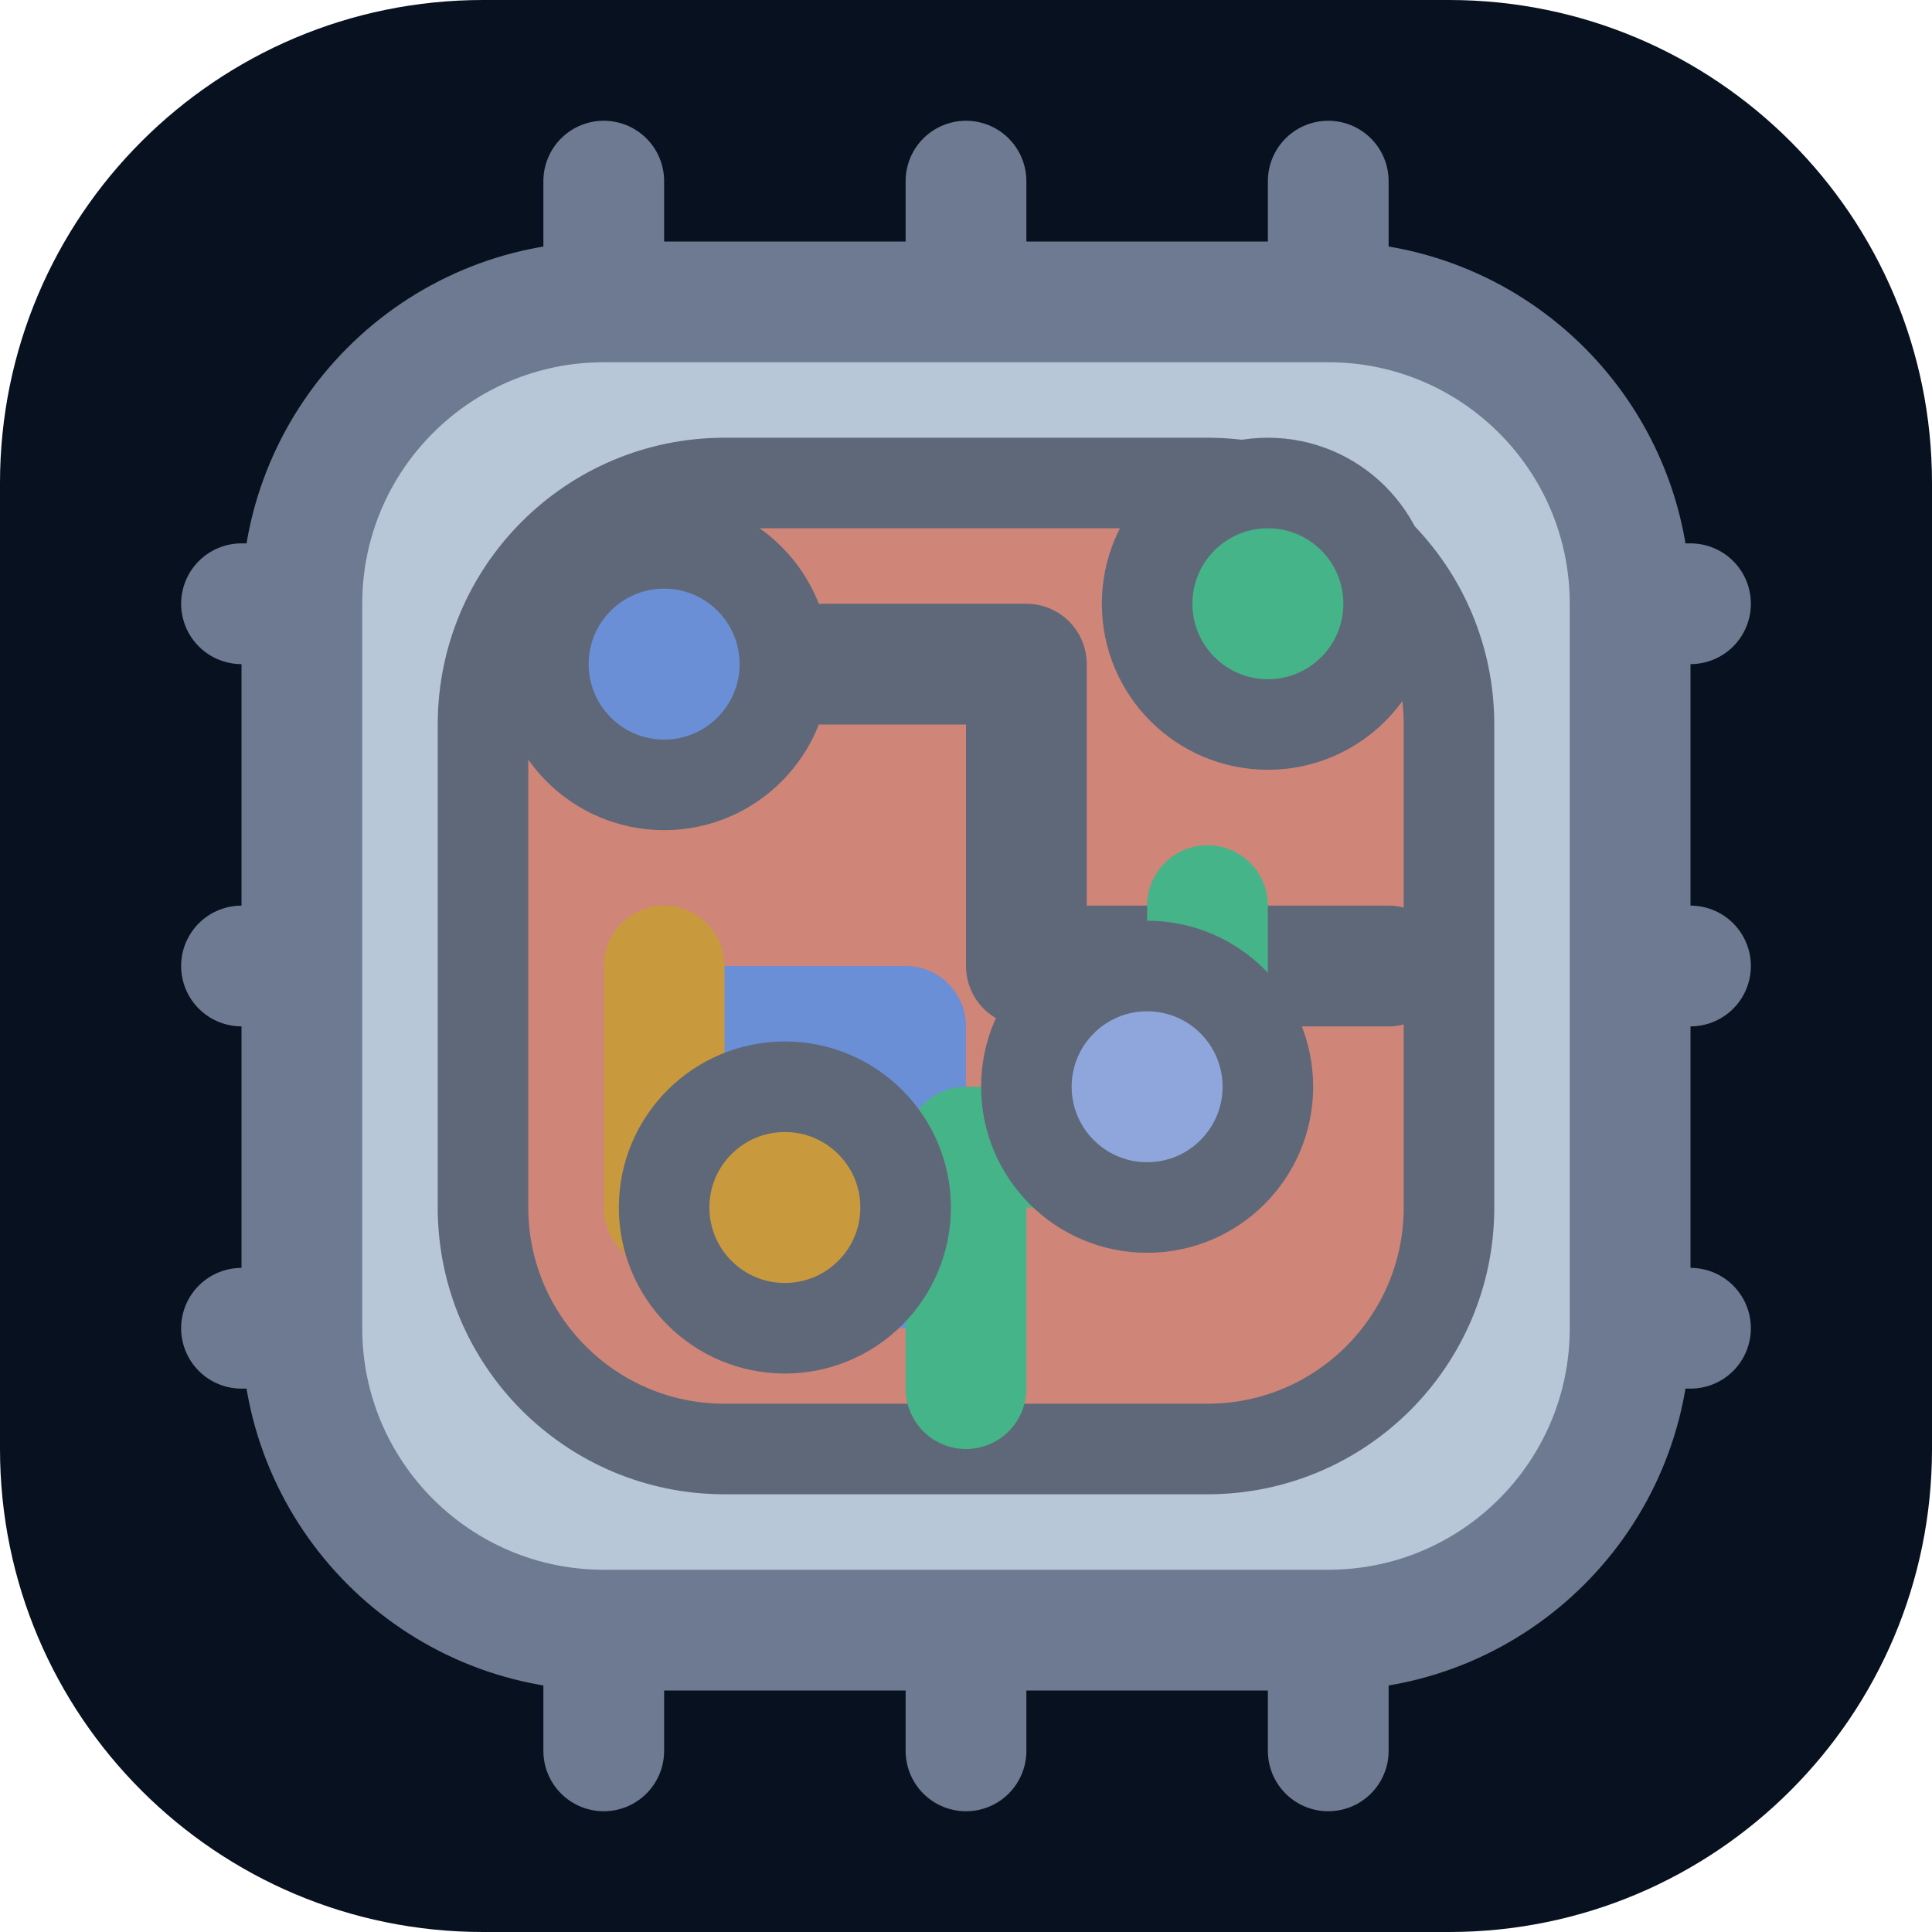
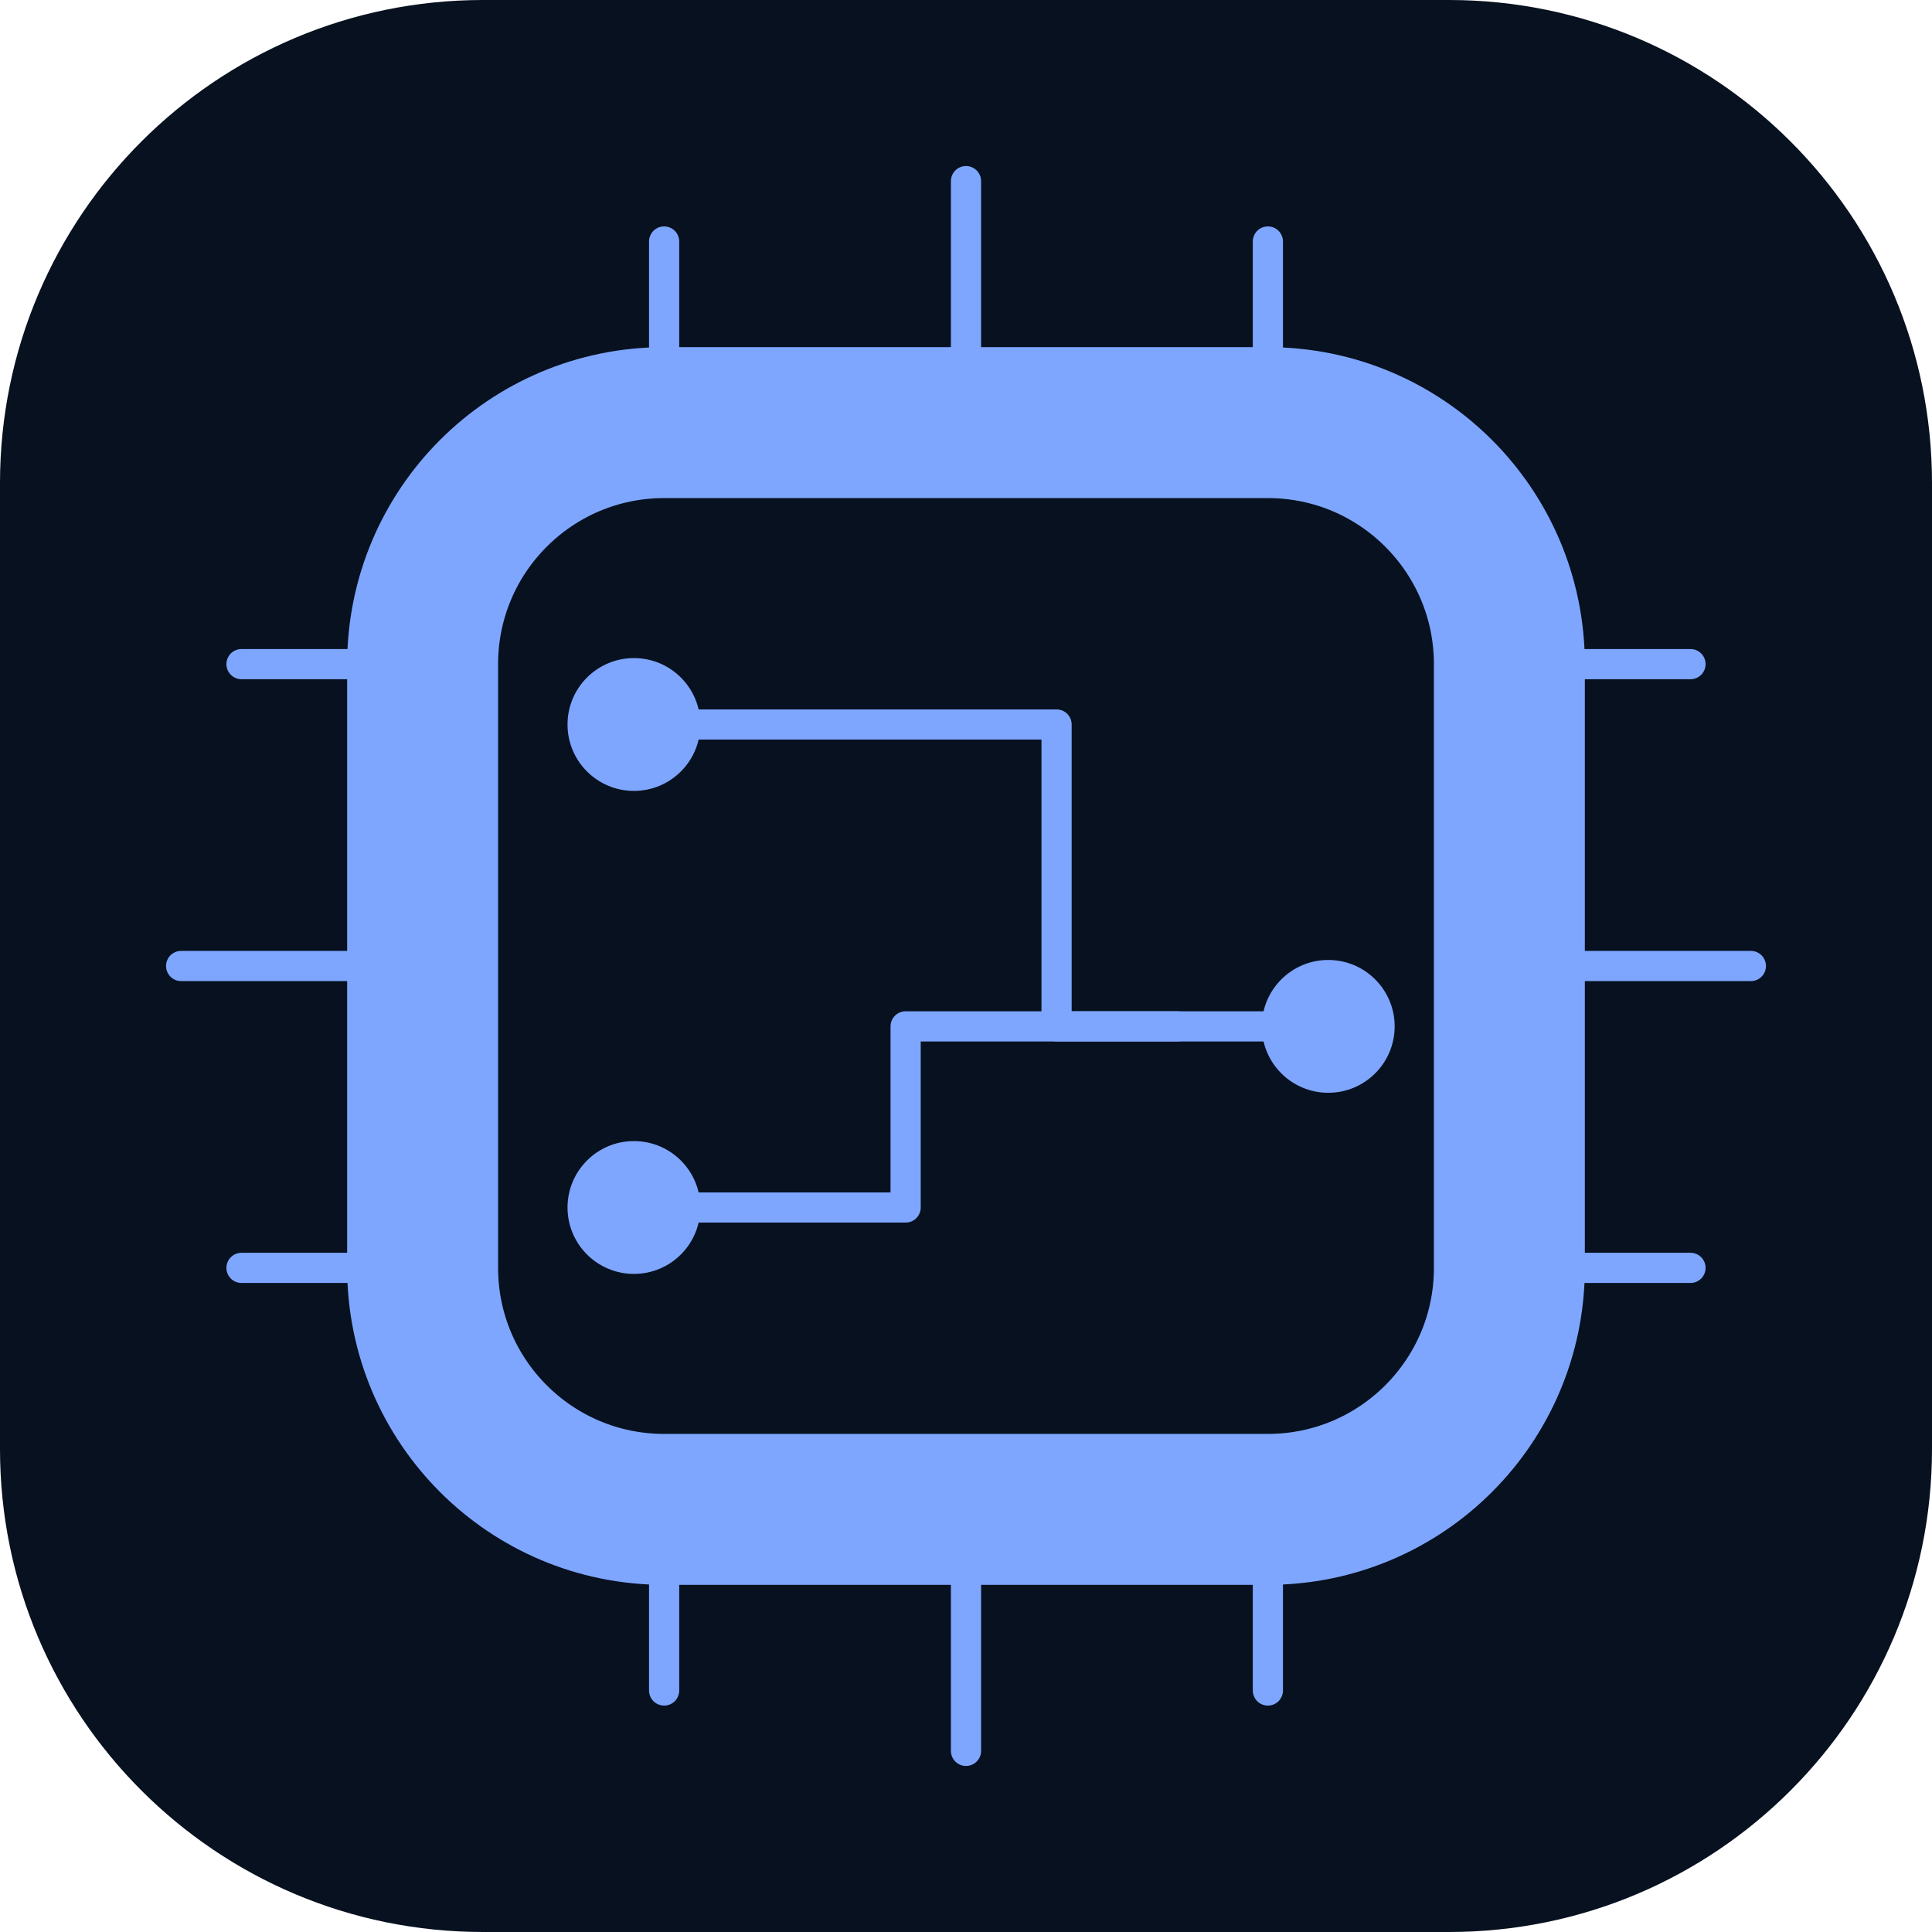
<svg xmlns="http://www.w3.org/2000/svg" viewBox="0 0 64 64" role="img" aria-label="Portfolio favicon">
  <rect width="64" height="64" rx="16" fill="#07111f" />
-   <g stroke="#6d7a91" stroke-width="4" stroke-linecap="round">
-     <path d="M20 6v12" />
-     <path d="M32 6v12" />
-     <path d="M44 6v12" />
-     <path d="M56 20h-12" />
-     <path d="M56 32h-12" />
-     <path d="M56 44h-12" />
-     <path d="M20 58v-12" />
-     <path d="M32 58v-12" />
-     <path d="M44 58v-12" />
-     <path d="M8 20h12" />
-     <path d="M8 32h12" />
-     <path d="M8 44h12" />
+   <g fill="none" stroke="#7ea6ff" stroke-linecap="round" stroke-linejoin="round">
+     <rect x="14" y="14" width="36" height="36" rx="8" stroke-width="5" />
+     <path d="M14 22h-6" />
+     <path d="M14 32h-8" />
+     <path d="M14 42h-6" />
+     <path d="M50 22h6" />
+     <path d="M50 32h8" />
+     <path d="M50 42h6" />
+     <path d="M22 14v-6" />
+     <path d="M32 14v-8" />
+     <path d="M42 14v-6" />
+     <path d="M22 50v6" />
+     <path d="M32 50v8" />
+     <path d="M42 50v6" />
+     <path d="M21 24h14v10h8" />
+     <path d="M21 40h9v-6h9" />
  </g>
-   <rect x="10" y="10" width="44" height="44" rx="10" fill="#b8c7d8" stroke="#6d7a91" stroke-width="4" />
-   <rect x="16" y="16" width="32" height="32" rx="8" fill="#cf8578" stroke="#5f6878" stroke-width="3" />
-   <g fill="none" stroke-linecap="round" stroke-linejoin="round" stroke-width="4">
-     <path d="M22 22h12v10h12" stroke="#5f6878" />
-     <path d="M22 34h8v8" stroke="#6b8fd6" />
-     <path d="M40 30v8h-8v8" stroke="#45b489" />
-     <path d="M26 40h-4v-8" stroke="#c99a3d" />
-   </g>
-   <g>
-     <circle cx="22" cy="22" r="4" fill="#6b8fd6" stroke="#5f6878" stroke-width="3" />
-     <circle cx="42" cy="20" r="4" fill="#45b489" stroke="#5f6878" stroke-width="3" />
-     <circle cx="26" cy="40" r="4" fill="#c99a3d" stroke="#5f6878" stroke-width="3" />
-     <circle cx="38" cy="36" r="4" fill="#8ea6db" stroke="#5f6878" stroke-width="3" />
-   </g>
+   <circle cx="21" cy="24" r="2.2" fill="#7ea6ff" />
+   <circle cx="21" cy="40" r="2.2" fill="#7ea6ff" />
+   <circle cx="44" cy="34" r="2.2" fill="#7ea6ff" />
</svg>
